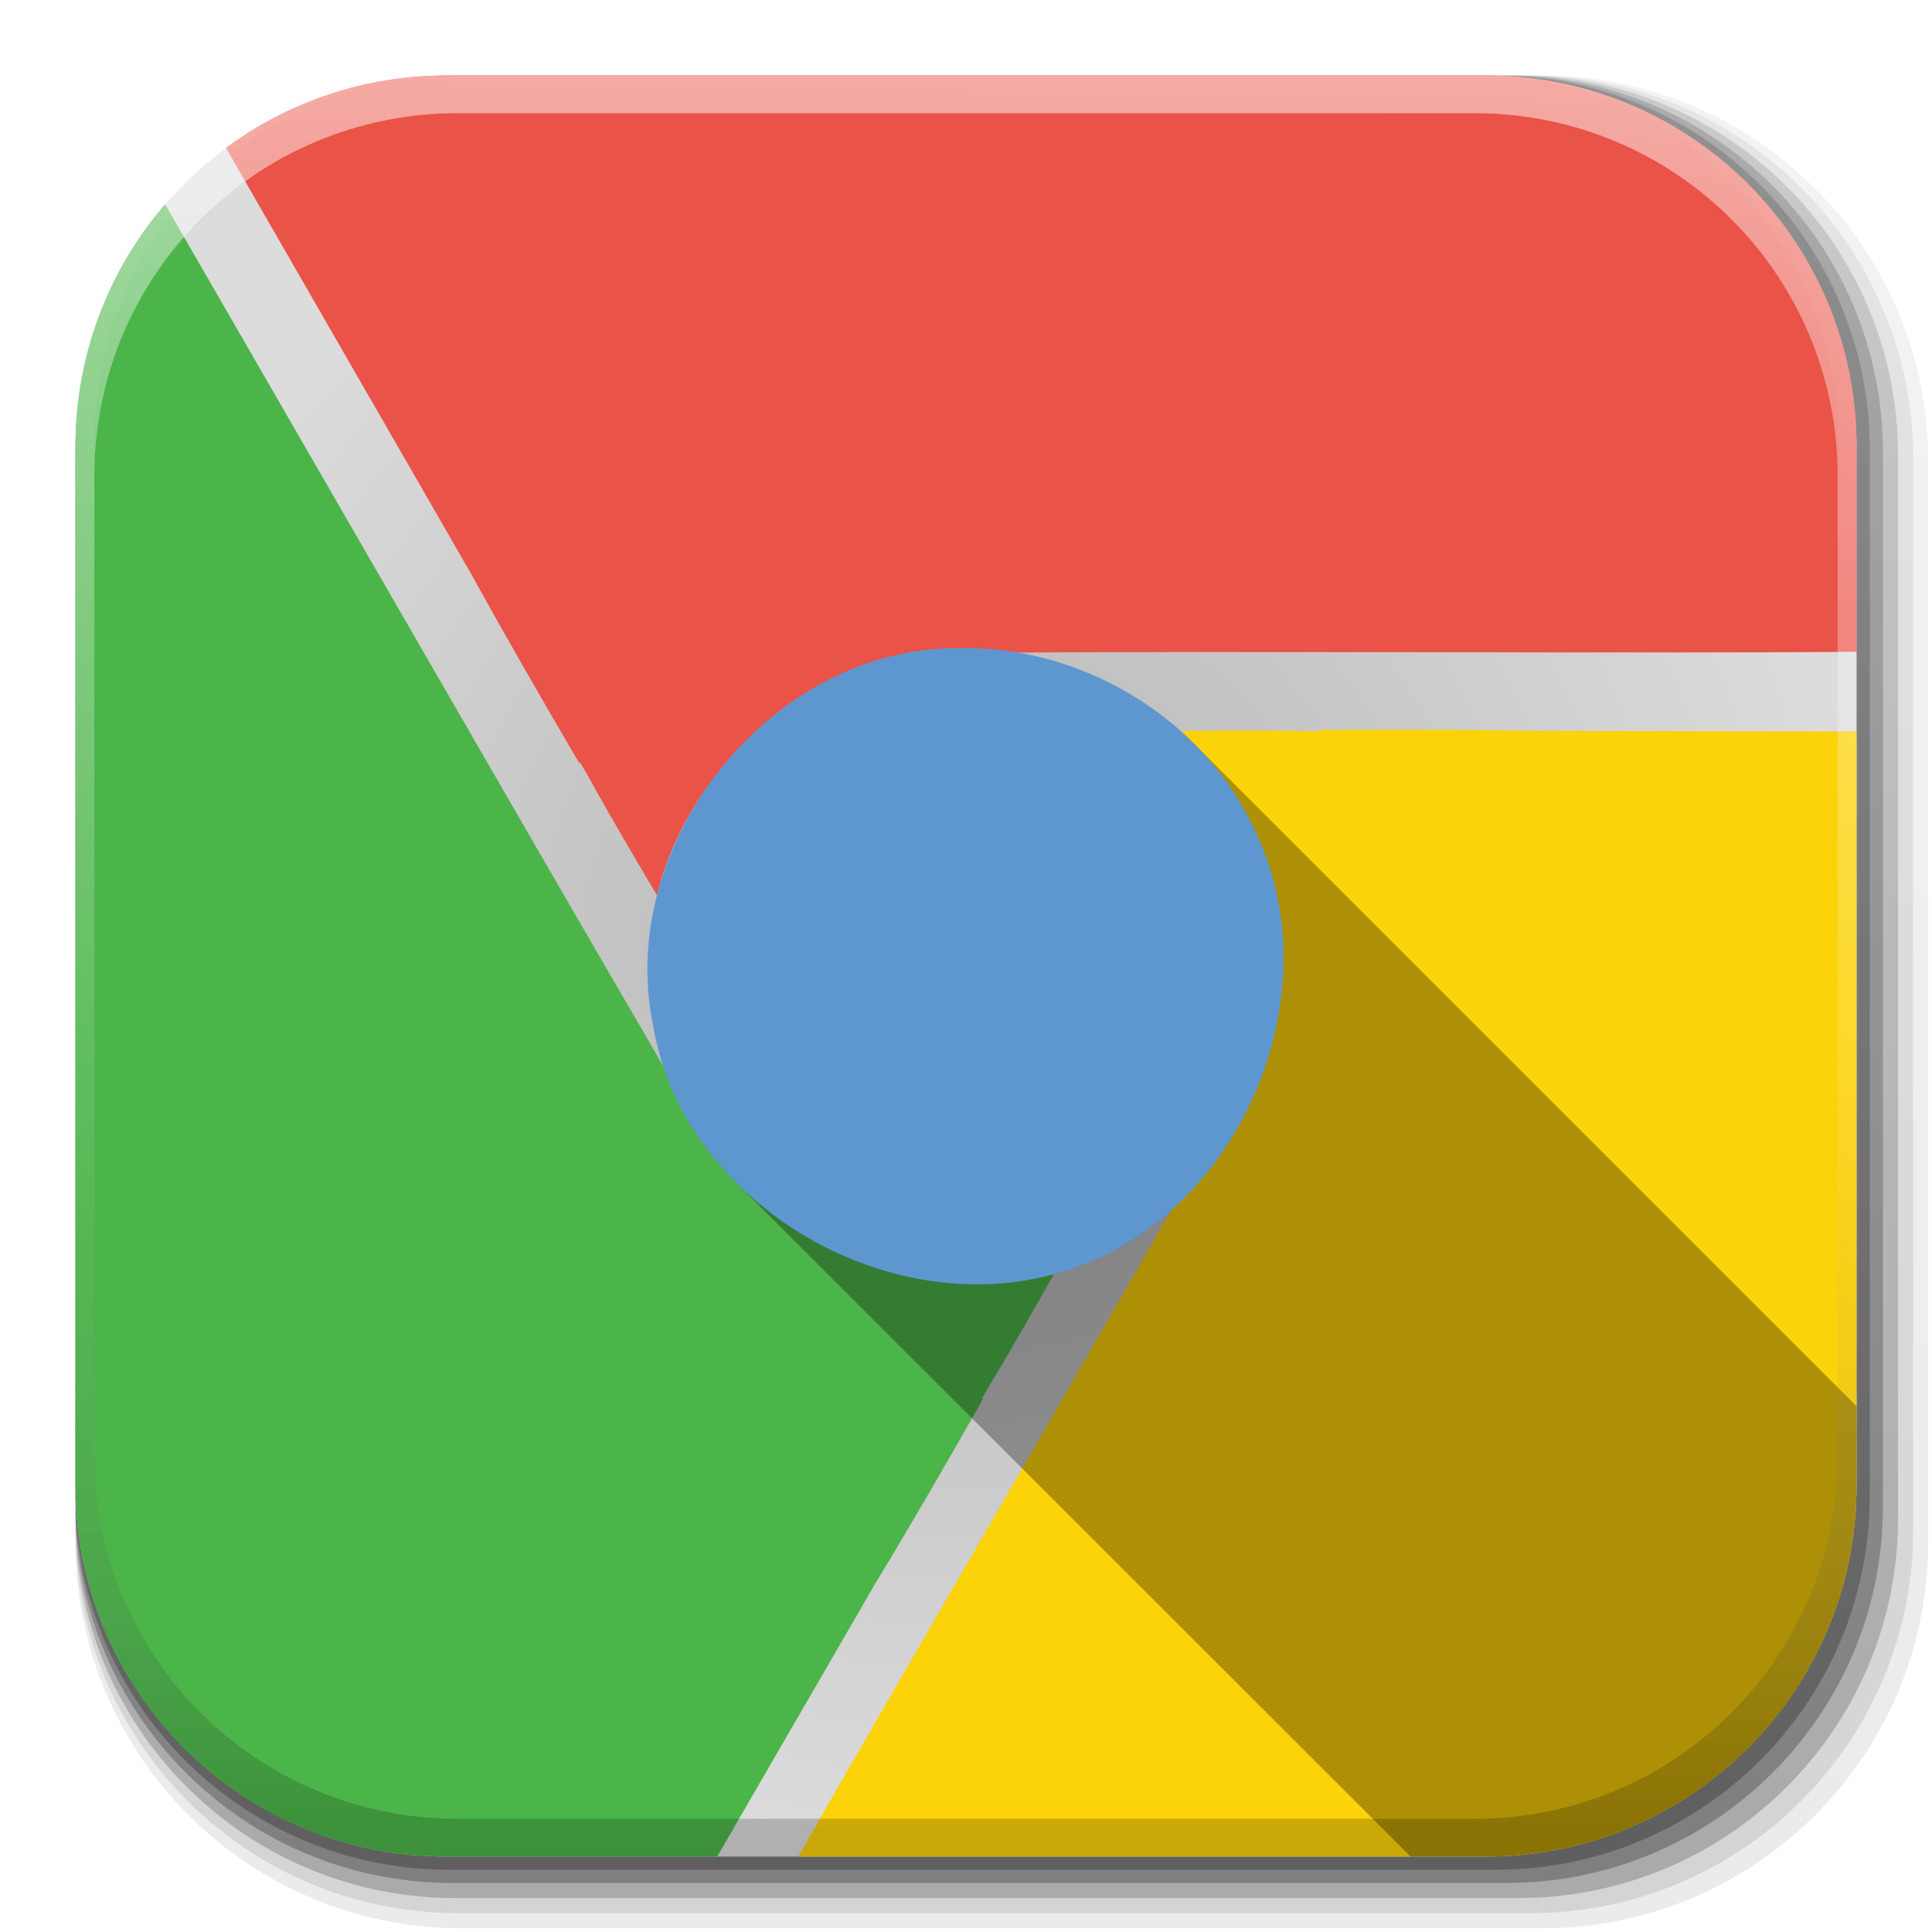
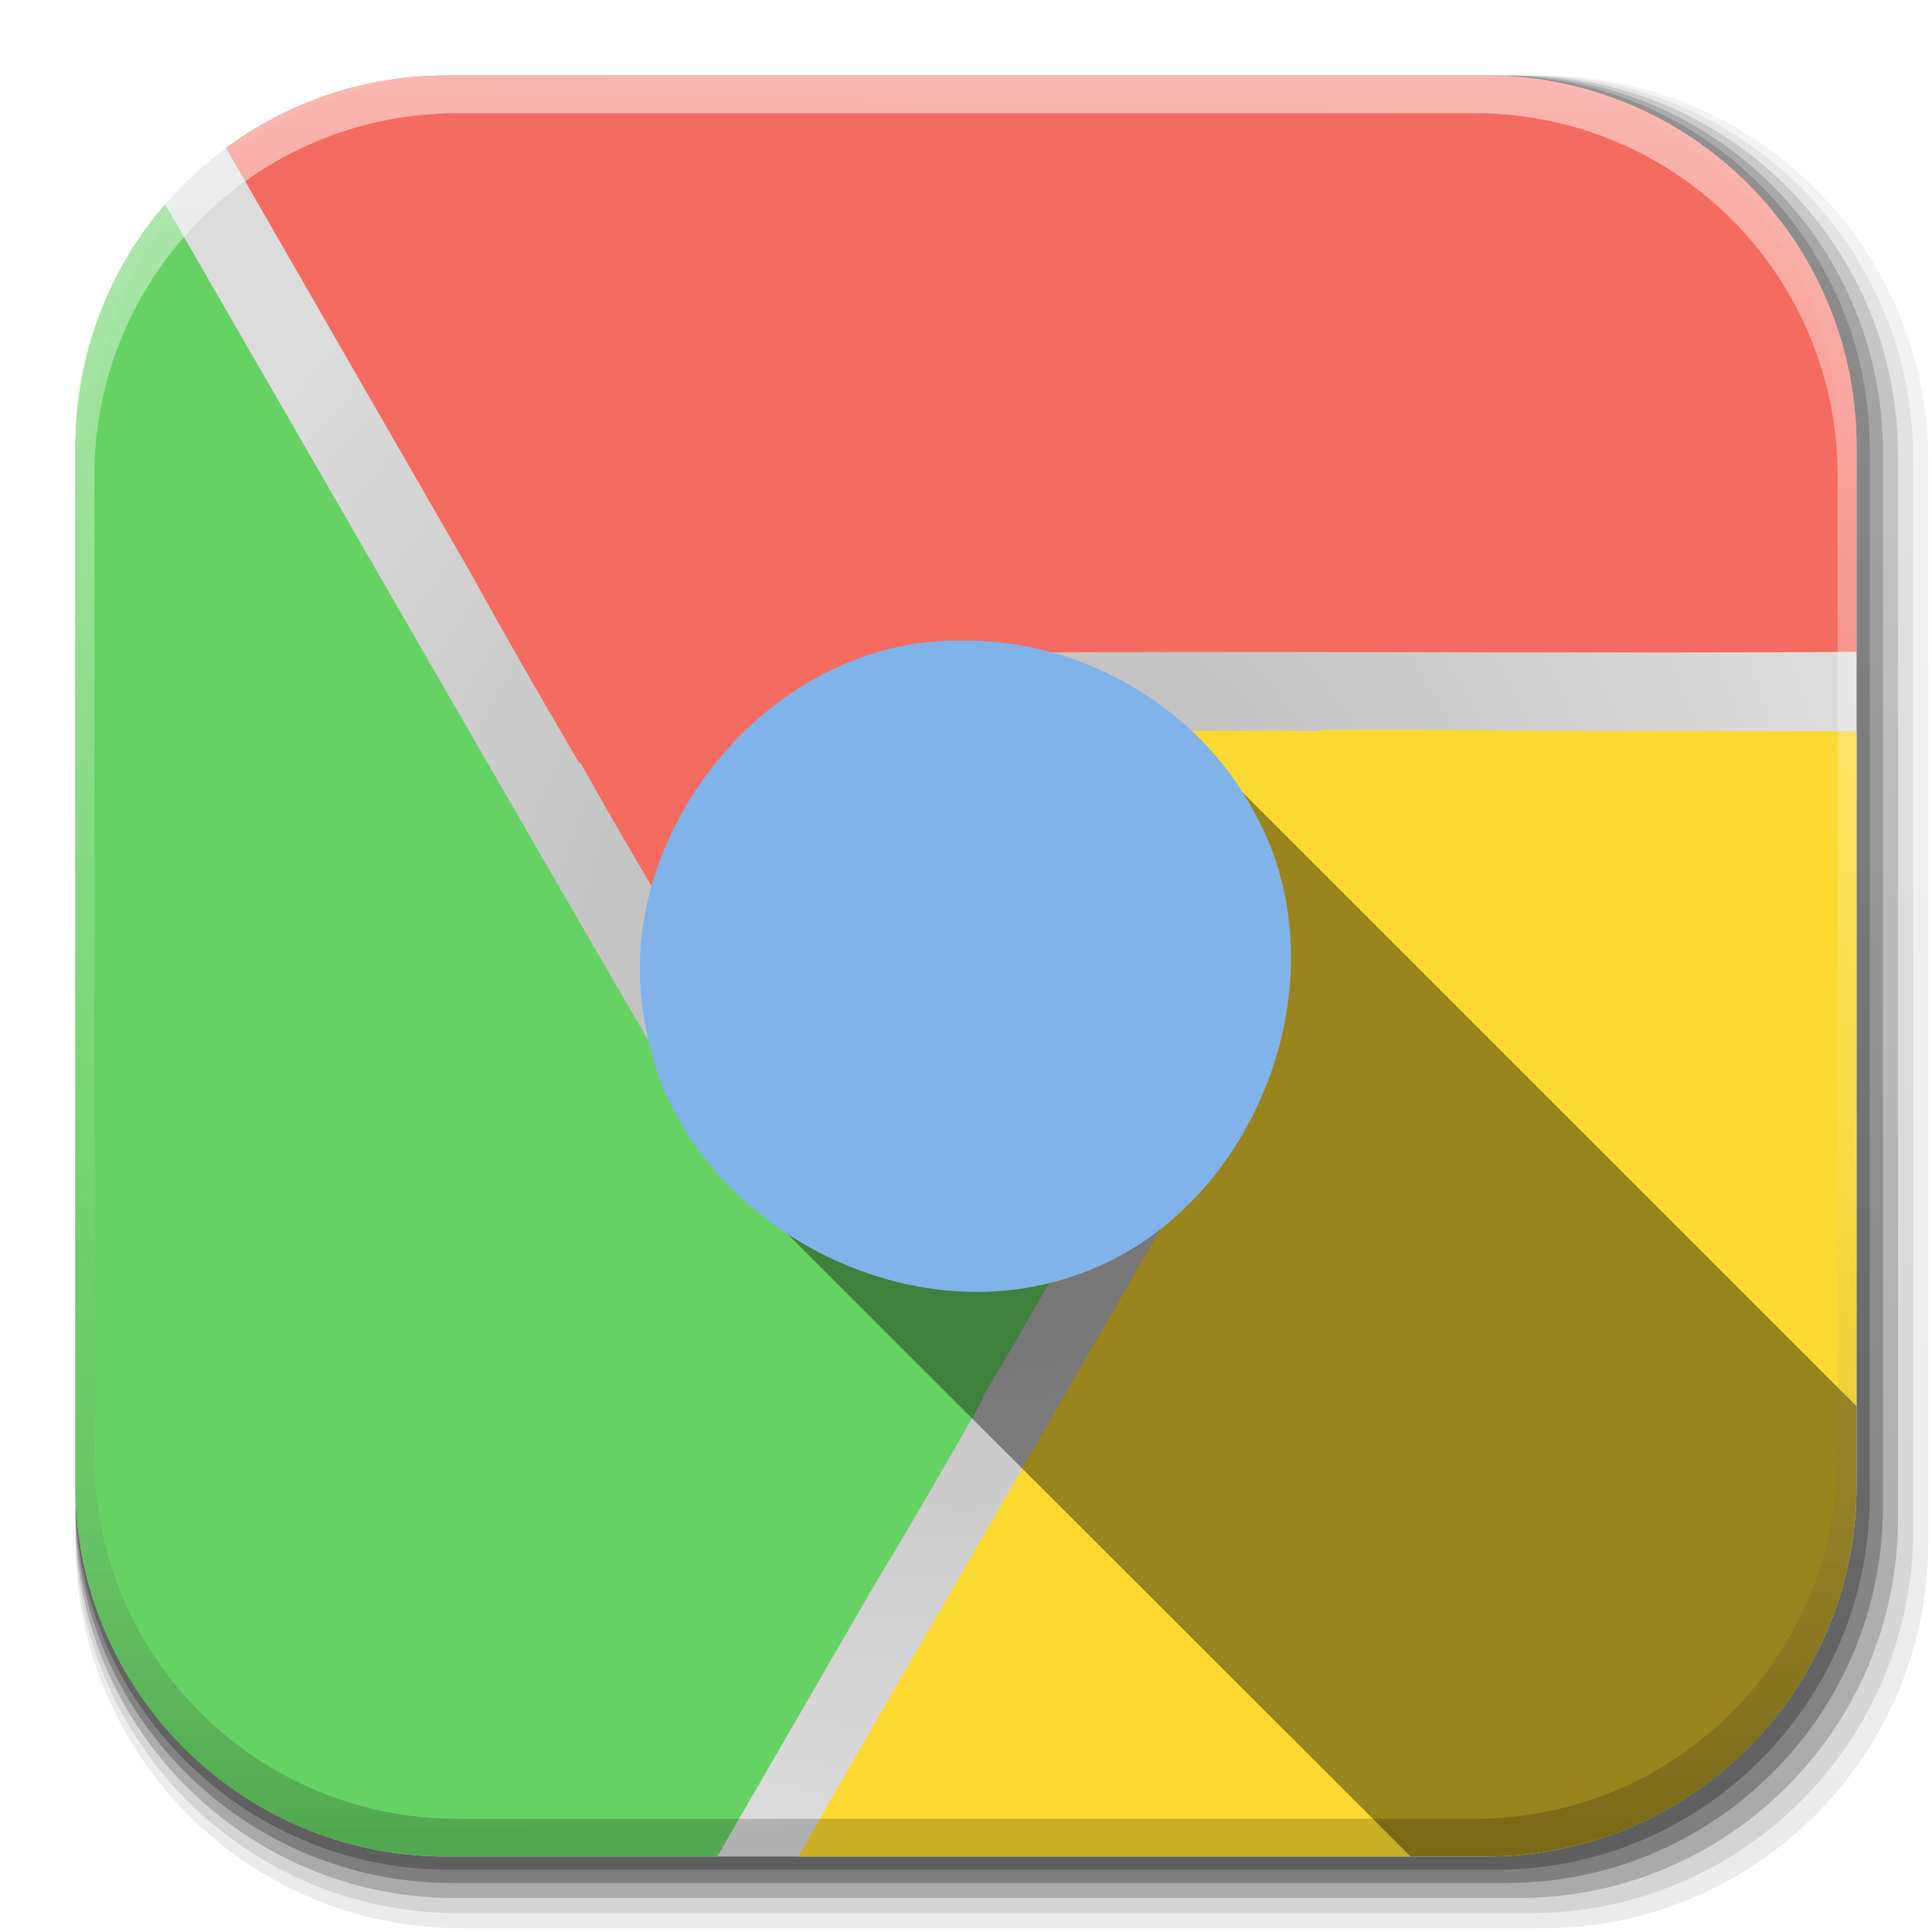
<svg xmlns="http://www.w3.org/2000/svg" xmlns:xlink="http://www.w3.org/1999/xlink" width="512" height="512" id="svg2" version="1.1">
  <defs id="defs4">
    <linearGradient id="linearGradient3834" gradientUnits="userSpaceOnUse" x1="64.478" y1="56.301" x2="78.466" y2="48.085">
      <stop offset="0" style="stop-color:#b4b4b4;stop-opacity:1;" id="stop3836" />
      <stop id="stop3838" style="stop-color:#dcdcdc;stop-opacity:1;" offset="1" />
    </linearGradient>
    <linearGradient y2="48.085" x2="78.466" y1="56.301" x1="64.478" gradientUnits="userSpaceOnUse" id="linearGradient21900">
      <stop id="stop21902" style="stop-color:#2d7787;stop-opacity:1;" offset="0" />
      <stop offset="0.657" style="stop-color:#3c9fb4;stop-opacity:1;" id="stop21912" />
      <stop id="stop21910" style="stop-color:#64bacc;stop-opacity:1;" offset="1" />
    </linearGradient>
    <radialGradient r="216" fy="256" fx="255.994" cy="256" cx="255.994" gradientTransform="matrix(0.6924617,0.05092335,-0.0509484,0.6928022,-458.2293,60.60656)" gradientUnits="userSpaceOnUse" id="radialGradient3850" xlink:href="#linearGradient3834" />
    <linearGradient spreadMethod="pad" gradientUnits="userSpaceOnUse" y2="467" x2="-301.881" y1="35" x1="-297.389" id="linearGradient28146" xlink:href="#circle53_2_-7" />
    <linearGradient gradientTransform="matrix(82,0,0,-82,14489.971,47794.699)" y2="581.436" x2="-175.667" y1="582.198" x1="-175.667" gradientUnits="userSpaceOnUse" id="circle53_2_-7">
      <stop id="stop23-0" style="stop-color:#81B4E0" offset="0" />
      <stop id="stop25-1" style="stop-color:#0C5A94" offset="1" />
    </linearGradient>
    <linearGradient xlink:href="#circle53_2_-7" id="linearGradient3069" gradientUnits="userSpaceOnUse" gradientTransform="matrix(153.9433,0,0,-154.0595,27298.791,89890.334)" x1="-175.667" y1="582.198" x2="-175.667" y2="581.436" />
    <linearGradient gradientTransform="translate(550.0062,4.999996)" y2="175.068" x2="-295.136" y1="467" x1="-293.038" gradientUnits="userSpaceOnUse" id="linearGradient28182" xlink:href="#linearGradient21900" />
    <linearGradient y2="581.436" x2="-175.667" y1="582.198" x1="-175.667" gradientTransform="matrix(211.9635,0,0,-211.9635,37491.427,123580.79)" gradientUnits="userSpaceOnUse" id="linearGradient4469" xlink:href="#circle53_2_" />
    <linearGradient gradientTransform="matrix(82,0,0,-82,14489.971,47794.699)" y2="581.436" x2="-175.667" y1="582.198" x1="-175.667" gradientUnits="userSpaceOnUse" id="circle53_2_">
      <stop id="stop23" style="stop-color:#81B4E0" offset="0" />
      <stop id="stop25" style="stop-color:#0C5A94" offset="1" />
    </linearGradient>
    <radialGradient r="216" fy="256" fx="255.994" cy="256" cx="255.994" gradientTransform="matrix(0.6924617,0.05092335,-0.0509484,0.6928022,-458.2293,60.60656)" gradientUnits="userSpaceOnUse" id="radialGradient3800" xlink:href="#linearGradient3834" />
    <linearGradient y2="467" x2="-301.881" y1="35" x1="-297.389" spreadMethod="pad" gradientUnits="userSpaceOnUse" id="linearGradient3802" xlink:href="#circle53_2_-7" />
    <linearGradient gradientTransform="translate(550.0062,4.999996)" y2="467" x2="-301.881" y1="35" x1="-297.389" spreadMethod="pad" gradientUnits="userSpaceOnUse" id="linearGradient3806" xlink:href="#circle53_2_-7" />
    <radialGradient r="216" fy="256" fx="255.994" cy="256" cx="255.994" gradientTransform="matrix(1.000738,0.00615701,-0.00615247,1,1.392249,-1.576156)" gradientUnits="userSpaceOnUse" id="radialGradient3809" xlink:href="#linearGradient3834" />
    <radialGradient r="216" fy="256" fx="255.994" cy="256" cx="255.994" gradientTransform="matrix(1.000738,0.00615701,-0.00615247,1,1.392249,-1.576156)" gradientUnits="userSpaceOnUse" id="radialGradient3239" xlink:href="#linearGradient3834" />
    <linearGradient y2="251.661" x2="1011.953" y1="476.26" x1="1016.104" gradientTransform="translate(-146.2203,369.0885)" gradientUnits="userSpaceOnUse" id="linearGradient4082" xlink:href="#linearGradient4487" />
    <linearGradient id="linearGradient4487">
      <stop offset="0" style="stop-color:#000000;stop-opacity:1" id="stop4489" />
      <stop offset="1" style="stop-color:#000000;stop-opacity:0" id="stop4491" />
    </linearGradient>
    <linearGradient y2="363.738" x2="988.786" y1="51.512" x1="993.439" gradientTransform="translate(778.5998,-360.5596)" gradientUnits="userSpaceOnUse" id="linearGradient4084" xlink:href="#linearGradient3737" />
    <linearGradient id="linearGradient3737">
      <stop offset="0" style="stop-color:#ffffff;stop-opacity:1" id="stop3739" />
      <stop offset="1" style="stop-color:#ffffff;stop-opacity:0" id="stop3741" />
    </linearGradient>
    <linearGradient y2="-55.941" x2="1763.69" y1="155.597" x1="1764.649" gradientUnits="userSpaceOnUse" id="linearGradient4086" xlink:href="#linearGradient4046" />
    <linearGradient id="linearGradient4046">
      <stop offset="0" style="stop-color:#000000;stop-opacity:1;" id="stop4048" />
      <stop offset="1" style="stop-color:#ffffff;stop-opacity:0.2" id="stop4050" />
    </linearGradient>
    <linearGradient y2="20.626" x2="1006.808" y1="484.417" x1="1012.513" gradientTransform="matrix(1.023305,0,0,1.023305,-823.777,592.8376)" gradientUnits="userSpaceOnUse" id="linearGradient4110" xlink:href="#ButtonShadow-0-1-1" />
    <linearGradient gradientTransform="matrix(1.005865,0,0,0.994169,100,0)" gradientUnits="userSpaceOnUse" id="ButtonShadow-0-1-1" y2="7.017" x2="45.448" y1="92.54" x1="45.448">
      <stop offset="0" style="stop-color:#000000;stop-opacity:1" id="stop3750-8-9-3" />
      <stop offset="1" style="stop-color:#000000;stop-opacity:0.588" id="stop3752-5-6-4" />
    </linearGradient>
    <linearGradient y2="20.626" x2="1006.808" y1="484.417" x1="1012.513" gradientTransform="matrix(1.040254,0,0,1.040254,-837.9512,592.5182)" gradientUnits="userSpaceOnUse" id="linearGradient4112" xlink:href="#ButtonShadow-0-1-1" />
    <linearGradient gradientTransform="matrix(1.005865,0,0,0.994169,100,0)" gradientUnits="userSpaceOnUse" id="linearGradient3442" y2="7.017" x2="45.448" y1="92.54" x1="45.448">
      <stop offset="0" style="stop-color:#000000;stop-opacity:1" id="stop3444" />
      <stop offset="1" style="stop-color:#000000;stop-opacity:0.588" id="stop3446" />
    </linearGradient>
    <linearGradient y2="20.626" x2="1006.808" y1="484.417" x1="1012.513" gradientTransform="matrix(1.03178,0,0,1.03178,-830.8641,592.6779)" gradientUnits="userSpaceOnUse" id="linearGradient4114" xlink:href="#ButtonShadow-0-1-1" />
    <linearGradient gradientTransform="matrix(1.005865,0,0,0.994169,100,0)" gradientUnits="userSpaceOnUse" id="linearGradient3449" y2="7.017" x2="45.448" y1="92.54" x1="45.448">
      <stop offset="0" style="stop-color:#000000;stop-opacity:1" id="stop3451" />
      <stop offset="1" style="stop-color:#000000;stop-opacity:0.588" id="stop3453" />
    </linearGradient>
    <linearGradient y2="20.626" x2="1006.808" y1="484.417" x1="1012.513" gradientTransform="matrix(1.01483,0,0,1.01483,-816.69,592.9972)" gradientUnits="userSpaceOnUse" id="linearGradient4116" xlink:href="#ButtonShadow-0-1-1" />
    <linearGradient gradientTransform="matrix(1.005865,0,0,0.994169,100,0)" gradientUnits="userSpaceOnUse" id="linearGradient3456" y2="7.017" x2="45.448" y1="92.54" x1="45.448">
      <stop offset="0" style="stop-color:#000000;stop-opacity:1" id="stop3458" />
      <stop offset="1" style="stop-color:#000000;stop-opacity:0.588" id="stop3460" />
    </linearGradient>
    <linearGradient y2="20.626" x2="1006.808" y1="484.417" x1="1012.513" gradientTransform="matrix(1.007415,0,0,1.007415,-810.4888,593.1369)" gradientUnits="userSpaceOnUse" id="linearGradient4118" xlink:href="#ButtonShadow-0-1-1" />
    <linearGradient gradientTransform="matrix(1.005865,0,0,0.994169,100,0)" gradientUnits="userSpaceOnUse" id="linearGradient3463" y2="7.017" x2="45.448" y1="92.54" x1="45.448">
      <stop offset="0" style="stop-color:#000000;stop-opacity:1" id="stop3465" />
      <stop offset="1" style="stop-color:#000000;stop-opacity:0.588" id="stop3467" />
    </linearGradient>
    <linearGradient xlink:href="#ButtonShadow-0-1-1" id="linearGradient3475" gradientUnits="userSpaceOnUse" gradientTransform="matrix(1.007415,0,0,1.007415,-810.4888,593.1369)" x1="1012.513" y1="484.417" x2="1006.808" y2="20.626" />
    <linearGradient y2="251.661" x2="1011.953" y1="476.26" x1="1016.104" gradientTransform="translate(-146.2203,369.0885)" gradientUnits="userSpaceOnUse" id="linearGradient4082-8" xlink:href="#linearGradient4487-2" />
    <linearGradient id="linearGradient4487-2">
      <stop offset="0" style="stop-color:#000000;stop-opacity:1" id="stop4489-0" />
      <stop offset="1" style="stop-color:#000000;stop-opacity:0" id="stop4491-2" />
    </linearGradient>
    <linearGradient y2="363.738" x2="988.786" y1="51.512" x1="993.439" gradientTransform="translate(778.5998,-360.5596)" gradientUnits="userSpaceOnUse" id="linearGradient4084-8" xlink:href="#linearGradient3737-1" />
    <linearGradient id="linearGradient3737-1">
      <stop offset="0" style="stop-color:#ffffff;stop-opacity:1" id="stop3739-2" />
      <stop offset="1" style="stop-color:#ffffff;stop-opacity:0" id="stop3741-6" />
    </linearGradient>
    <linearGradient y2="-55.941" x2="1763.69" y1="155.597" x1="1764.649" gradientUnits="userSpaceOnUse" id="linearGradient4086-6" xlink:href="#linearGradient4046-4" />
    <linearGradient id="linearGradient4046-4">
      <stop offset="0" style="stop-color:#000000;stop-opacity:1;" id="stop4048-6" />
      <stop offset="1" style="stop-color:#ffffff;stop-opacity:0.2" id="stop4050-9" />
    </linearGradient>
    <radialGradient r="216" fy="256" fx="255.994" cy="256" cx="255.994" gradientTransform="matrix(1.000738,0.00615701,-0.00615247,1,1.392249,-1.576156)" gradientUnits="userSpaceOnUse" id="radialGradient3239-3" xlink:href="#linearGradient3834-2" />
    <linearGradient id="linearGradient3834-2" gradientUnits="userSpaceOnUse" x1="64.478" y1="56.301" x2="78.466" y2="48.085">
      <stop offset="0" style="stop-color:#b4b4b4;stop-opacity:1;" id="stop3836-3" />
      <stop id="stop3838-8" style="stop-color:#dcdcdc;stop-opacity:1;" offset="1" />
    </linearGradient>
    <linearGradient y2="20.626" x2="1006.808" y1="484.417" x1="1012.513" gradientTransform="matrix(1.03178,0,0,1.03178,-830.8641,592.6779)" gradientUnits="userSpaceOnUse" id="linearGradient4114-1" xlink:href="#ButtonShadow-0-1-1-4" />
    <linearGradient gradientTransform="matrix(1.005865,0,0,0.994169,100,0)" gradientUnits="userSpaceOnUse" id="ButtonShadow-0-1-1-4" y2="7.017" x2="45.448" y1="92.54" x1="45.448">
      <stop offset="0" style="stop-color:#000000;stop-opacity:1" id="stop3750-8-9-3-3" />
      <stop offset="1" style="stop-color:#000000;stop-opacity:0.588" id="stop3752-5-6-4-3" />
    </linearGradient>
    <linearGradient y2="20.626" x2="1006.808" y1="484.417" x1="1012.513" gradientTransform="matrix(1.040254,0,0,1.040254,-837.9512,592.5182)" gradientUnits="userSpaceOnUse" id="linearGradient4112-7" xlink:href="#ButtonShadow-0-1-1-4" />
    <linearGradient gradientTransform="matrix(1.005865,0,0,0.994169,100,0)" gradientUnits="userSpaceOnUse" id="linearGradient3555" y2="7.017" x2="45.448" y1="92.54" x1="45.448">
      <stop offset="0" style="stop-color:#000000;stop-opacity:1" id="stop3557" />
      <stop offset="1" style="stop-color:#000000;stop-opacity:0.588" id="stop3559" />
    </linearGradient>
    <linearGradient y2="20.626" x2="1006.808" y1="484.417" x1="1012.513" gradientTransform="matrix(1.023305,0,0,1.023305,-823.777,592.8376)" gradientUnits="userSpaceOnUse" id="linearGradient4110-5" xlink:href="#ButtonShadow-0-1-1-4" />
    <linearGradient gradientTransform="matrix(1.005865,0,0,0.994169,100,0)" gradientUnits="userSpaceOnUse" id="linearGradient3562" y2="7.017" x2="45.448" y1="92.54" x1="45.448">
      <stop offset="0" style="stop-color:#000000;stop-opacity:1" id="stop3564" />
      <stop offset="1" style="stop-color:#000000;stop-opacity:0.588" id="stop3566" />
    </linearGradient>
    <linearGradient y2="20.626" x2="1006.808" y1="484.417" x1="1012.513" gradientTransform="matrix(1.01483,0,0,1.01483,-816.69,592.9972)" gradientUnits="userSpaceOnUse" id="linearGradient4116-1" xlink:href="#ButtonShadow-0-1-1-4" />
    <linearGradient gradientTransform="matrix(1.005865,0,0,0.994169,100,0)" gradientUnits="userSpaceOnUse" id="linearGradient3569" y2="7.017" x2="45.448" y1="92.54" x1="45.448">
      <stop offset="0" style="stop-color:#000000;stop-opacity:1" id="stop3571" />
      <stop offset="1" style="stop-color:#000000;stop-opacity:0.588" id="stop3573" />
    </linearGradient>
    <linearGradient xlink:href="#ButtonShadow-0-1-1-4" id="linearGradient3272" gradientUnits="userSpaceOnUse" gradientTransform="matrix(1.007415,0,0,1.007415,-810.4888,593.1369)" x1="1012.513" y1="484.417" x2="1006.808" y2="20.626" />
    <linearGradient gradientTransform="matrix(1.005865,0,0,0.994169,100,0)" gradientUnits="userSpaceOnUse" id="linearGradient3576" y2="7.017" x2="45.448" y1="92.54" x1="45.448">
      <stop offset="0" style="stop-color:#000000;stop-opacity:1" id="stop3578" />
      <stop offset="1" style="stop-color:#000000;stop-opacity:0.588" id="stop3580" />
    </linearGradient>
    <linearGradient xlink:href="#ButtonShadow-0-1-1-4" id="linearGradient3601" gradientUnits="userSpaceOnUse" gradientTransform="matrix(1.007415,0,0,1.007415,-810.4888,593.1369)" x1="1012.513" y1="484.417" x2="1006.808" y2="20.626" />
    <linearGradient y2="20.626" x2="1006.808" y1="484.417" x1="1012.513" gradientTransform="matrix(1.03178,0,0,1.03178,-830.8641,592.6779)" gradientUnits="userSpaceOnUse" id="linearGradient3720" xlink:href="#ButtonShadow-0-1-1-4" />
    <linearGradient y2="20.626" x2="1006.808" y1="484.417" x1="1012.513" gradientTransform="matrix(1.040254,0,0,1.040254,-837.9512,592.5182)" gradientUnits="userSpaceOnUse" id="linearGradient3722" xlink:href="#ButtonShadow-0-1-1-4" />
    <linearGradient y2="20.626" x2="1006.808" y1="484.417" x1="1012.513" gradientTransform="matrix(1.023305,0,0,1.023305,-823.777,592.8376)" gradientUnits="userSpaceOnUse" id="linearGradient3724" xlink:href="#ButtonShadow-0-1-1-4" />
    <linearGradient y2="20.626" x2="1006.808" y1="484.417" x1="1012.513" gradientTransform="matrix(1.01483,0,0,1.01483,-816.69,592.9972)" gradientUnits="userSpaceOnUse" id="linearGradient3726" xlink:href="#ButtonShadow-0-1-1-4" />
    <linearGradient y2="20.626" x2="1006.808" y1="484.417" x1="1012.513" gradientTransform="matrix(1.03178,0,0,1.03178,-830.8641,592.6779)" gradientUnits="userSpaceOnUse" id="linearGradient4114-2" xlink:href="#ButtonShadow-0-1-1-5" />
    <linearGradient gradientTransform="matrix(1.005865,0,0,0.994169,100,0)" gradientUnits="userSpaceOnUse" id="ButtonShadow-0-1-1-5" y2="7.017" x2="45.448" y1="92.54" x1="45.448">
      <stop offset="0" style="stop-color:#000000;stop-opacity:1" id="stop3750-8-9-3-6" />
      <stop offset="1" style="stop-color:#000000;stop-opacity:0.588" id="stop3752-5-6-4-2" />
    </linearGradient>
    <linearGradient y2="20.626" x2="1006.808" y1="484.417" x1="1012.513" gradientTransform="matrix(1.040254,0,0,1.040254,-837.9512,592.5182)" gradientUnits="userSpaceOnUse" id="linearGradient4112-2" xlink:href="#ButtonShadow-0-1-1-5" />
    <linearGradient gradientTransform="matrix(1.005865,0,0,0.994169,100,0)" gradientUnits="userSpaceOnUse" id="linearGradient5292" y2="7.017" x2="45.448" y1="92.54" x1="45.448">
      <stop offset="0" style="stop-color:#000000;stop-opacity:1" id="stop5294" />
      <stop offset="1" style="stop-color:#000000;stop-opacity:0.588" id="stop5296" />
    </linearGradient>
    <linearGradient y2="20.626" x2="1006.808" y1="484.417" x1="1012.513" gradientTransform="matrix(1.023305,0,0,1.023305,-823.777,592.8376)" gradientUnits="userSpaceOnUse" id="linearGradient4110-6" xlink:href="#ButtonShadow-0-1-1-5" />
    <linearGradient gradientTransform="matrix(1.005865,0,0,0.994169,100,0)" gradientUnits="userSpaceOnUse" id="linearGradient5299" y2="7.017" x2="45.448" y1="92.54" x1="45.448">
      <stop offset="0" style="stop-color:#000000;stop-opacity:1" id="stop5301" />
      <stop offset="1" style="stop-color:#000000;stop-opacity:0.588" id="stop5303" />
    </linearGradient>
    <linearGradient y2="20.626" x2="1006.808" y1="484.417" x1="1012.513" gradientTransform="matrix(1.01483,0,0,1.01483,-816.69,592.9972)" gradientUnits="userSpaceOnUse" id="linearGradient4116-6" xlink:href="#ButtonShadow-0-1-1-5" />
    <linearGradient gradientTransform="matrix(1.005865,0,0,0.994169,100,0)" gradientUnits="userSpaceOnUse" id="linearGradient5306" y2="7.017" x2="45.448" y1="92.54" x1="45.448">
      <stop offset="0" style="stop-color:#000000;stop-opacity:1" id="stop5308" />
      <stop offset="1" style="stop-color:#000000;stop-opacity:0.588" id="stop5310" />
    </linearGradient>
    <linearGradient xlink:href="#ButtonShadow-0-1-1-5" id="linearGradient3372" gradientUnits="userSpaceOnUse" gradientTransform="matrix(1.007415,0,0,1.007415,-810.4888,593.1369)" x1="1012.513" y1="484.417" x2="1006.808" y2="20.626" />
    <linearGradient gradientTransform="matrix(1.005865,0,0,0.994169,100,0)" gradientUnits="userSpaceOnUse" id="linearGradient5313" y2="7.017" x2="45.448" y1="92.54" x1="45.448">
      <stop offset="0" style="stop-color:#000000;stop-opacity:1" id="stop5315" />
      <stop offset="1" style="stop-color:#000000;stop-opacity:0.588" id="stop5317" />
    </linearGradient>
    <linearGradient y2="251.661" x2="1011.953" y1="476.26" x1="1016.104" gradientTransform="translate(-146.2203,369.0885)" gradientUnits="userSpaceOnUse" id="linearGradient4082-88" xlink:href="#linearGradient4487-22" />
    <linearGradient id="linearGradient4487-22">
      <stop offset="0" style="stop-color:#000000;stop-opacity:1" id="stop4489-8" />
      <stop offset="1" style="stop-color:#000000;stop-opacity:0" id="stop4491-8" />
    </linearGradient>
    <linearGradient y2="363.738" x2="988.786" y1="51.512" x1="993.439" gradientTransform="translate(778.5998,-360.5596)" gradientUnits="userSpaceOnUse" id="linearGradient4084-6" xlink:href="#linearGradient3737-5" />
    <linearGradient id="linearGradient3737-5">
      <stop offset="0" style="stop-color:#ffffff;stop-opacity:1" id="stop3739-6" />
      <stop offset="1" style="stop-color:#ffffff;stop-opacity:0" id="stop3741-8" />
    </linearGradient>
    <linearGradient y2="-55.941" x2="1763.69" y1="155.597" x1="1764.649" gradientUnits="userSpaceOnUse" id="linearGradient4086-0" xlink:href="#linearGradient4046-0" />
    <linearGradient id="linearGradient4046-0">
      <stop offset="0" style="stop-color:#000000;stop-opacity:1;" id="stop4048-3" />
      <stop offset="1" style="stop-color:#ffffff;stop-opacity:0.2" id="stop4050-7" />
    </linearGradient>
    <linearGradient xlink:href="#ButtonShadow-0-1-1-5" id="linearGradient5342" gradientUnits="userSpaceOnUse" gradientTransform="matrix(1.007415,0,0,1.007415,-810.4888,593.1369)" x1="1012.513" y1="484.417" x2="1006.808" y2="20.626" />
    <radialGradient r="216" fy="256" fx="255.994" cy="256" cx="255.994" gradientTransform="matrix(1.093399,0.0067271,-0.00672214,1.092593,-22.18249,-25.4258)" gradientUnits="userSpaceOnUse" id="radialGradient3147" xlink:href="#linearGradient3834-2" />
  </defs>
  <g transform="translate(0,-540.3622)" id="layer1" />
  <g transform="translate(-11.98507,-592.1172)" id="g4103">
    <rect style="opacity:0.1;color:#000000;fill:url(#linearGradient4114-2);fill-opacity:1;fill-rule:nonzero;stroke:none;stroke-width:1.5;marker:none;visibility:visible;display:inline;overflow:visible;enable-background:accumulate" id="rect6187" width="487" height="487" x="31.985" y="612.117" ry="101.458" />
    <rect ry="102.292" y="612.117" x="31.985" height="491" width="491" id="rect6191" style="opacity:0.08;color:#000000;fill:url(#linearGradient4112-2);fill-opacity:1;fill-rule:nonzero;stroke:none;stroke-width:1.5;marker:none;visibility:visible;display:inline;overflow:visible;enable-background:accumulate" />
    <rect ry="100.625" y="612.117" x="31.985" height="483" width="483" id="rect6183" style="opacity:0.2;color:#000000;fill:url(#linearGradient4110-6);fill-opacity:1;fill-rule:nonzero;stroke:none;stroke-width:1.5;marker:none;visibility:visible;display:inline;overflow:visible;enable-background:accumulate" />
    <rect style="opacity:0.25;color:#000000;fill:url(#linearGradient4116-6);fill-opacity:1;fill-rule:nonzero;stroke:none;stroke-width:1.5;marker:none;visibility:visible;display:inline;overflow:visible;enable-background:accumulate" id="rect6179" width="479" height="479" x="31.985" y="612.117" ry="99.792" />
    <rect ry="99.062" y="612.117" x="31.985" height="475.5" width="475.5" id="rect5574" style="opacity:0.25;color:#000000;fill:url(#linearGradient5342);fill-opacity:1;fill-rule:nonzero;stroke:none;stroke-width:1.5;marker:none;visibility:visible;display:inline;overflow:visible;enable-background:accumulate" />
  </g>
  <g id="g27124" />
  <g id="g8509">
    <rect style="color:#000000;fill:url(#radialGradient3147);fill-opacity:1;fill-rule:nonzero;stroke:none;stroke-width:1.5;marker:none;visibility:visible;display:inline;overflow:visible;enable-background:accumulate" id="rect3830-7" width="472" height="472" x="20" y="20" ry="98.333" />
    <g id="g8500">
      <g id="g8495">
-         <path style="fill:#ea5347;fill-opacity:1" d="M 118.344 20 C 96.406 20 76.198 27.134 59.875 39.188 C 81.507 76.798 103.142 114.409 124.812 152 C 134.105 168.889 143.751 185.571 153.5 202.219 C 153.585 202.169 153.665 202.112 153.75 202.062 C 154.424 203.231 155.107 204.394 155.781 205.562 C 161.659 216.245 167.895 226.74 174.094 237.25 C 182.797 201.378 217.196 172.516 254.75 173.031 L 261.406 173.031 C 306.711 172.431 446.688 173.241 492 172.719 L 492 118.344 C 492 63.867 448.133 20 393.656 20 L 118.344 20 z " id="path3137" />
-         <path style="fill:#fcd209;fill-opacity:1" d="M 364.406 193.375 C 359.586 193.387 354.761 193.408 349.938 193.438 C 349.938 193.536 349.969 193.652 349.969 193.75 C 348.62 193.749 347.255 193.751 345.906 193.75 C 333.716 193.499 321.513 193.637 309.312 193.75 C 336.027 219.223 343.817 263.454 324.594 295.719 L 321.281 301.5 C 300.56 338.514 237.772 445.925 211.562 492 L 393.656 492 C 448.133 492 492 448.133 492 393.656 L 492 193.812 C 463.925 193.77 435.857 193.737 407.781 193.719 C 393.327 193.421 378.868 193.34 364.406 193.375 z " id="path3172" />
-         <path style="fill:#4bb549;fill-opacity:1" d="M 43.75 54.125 C 28.945 71.328 20 93.762 20 118.344 L 20 393.656 C 20 448.133 63.867 492 118.344 492 L 190.062 492 C 203.841 468.216 217.616 444.452 231.375 420.656 C 238.86 408.287 246.175 395.792 253.375 383.25 C 255.775 379.069 258.145 374.91 260.531 370.719 C 260.446 370.67 260.335 370.612 260.25 370.562 C 260.925 369.395 261.606 368.23 262.281 367.062 C 268.594 356.631 274.592 345.998 280.594 335.375 C 245.176 345.774 202.955 330.405 184.625 297.625 L 181.281 291.844 C 164.846 264.228 90.536 135.114 43.75 54.125 z " id="path4047" />
+         <path style="fill:#f46c60;fill-opacity:1" d="M 118.344 20 C 96.406 20 76.198 27.134 59.875 39.188 C 81.507 76.798 103.142 114.409 124.812 152 C 134.105 168.889 143.751 185.571 153.5 202.219 C 153.585 202.169 153.665 202.112 153.75 202.062 C 154.424 203.231 155.107 204.394 155.781 205.562 C 161.659 216.245 167.895 226.74 174.094 237.25 C 182.797 201.378 217.196 172.516 254.75 173.031 L 261.406 173.031 C 306.711 172.431 446.688 173.241 492 172.719 L 492 118.344 C 492 63.867 448.133 20 393.656 20 L 118.344 20 z " id="path3137" />
+         <path style="fill:#fcd930;fill-opacity:1" d="M 364.406 193.375 C 359.586 193.387 354.761 193.408 349.938 193.438 C 349.938 193.536 349.969 193.652 349.969 193.75 C 348.62 193.749 347.255 193.751 345.906 193.75 C 333.716 193.499 321.513 193.637 309.312 193.75 C 336.027 219.223 343.817 263.454 324.594 295.719 L 321.281 301.5 C 300.56 338.514 237.772 445.925 211.562 492 L 393.656 492 C 448.133 492 492 448.133 492 393.656 L 492 193.812 C 463.925 193.77 435.857 193.737 407.781 193.719 C 393.327 193.421 378.868 193.34 364.406 193.375 z " id="path3172" />
+         <path style="fill:#67d264;fill-opacity:1" d="M 43.75 54.125 C 28.945 71.328 20 93.762 20 118.344 L 20 393.656 C 20 448.133 63.867 492 118.344 492 L 190.062 492 C 203.841 468.216 217.616 444.452 231.375 420.656 C 238.86 408.287 246.175 395.792 253.375 383.25 C 255.775 379.069 258.145 374.91 260.531 370.719 C 260.446 370.67 260.335 370.612 260.25 370.562 C 260.925 369.395 261.606 368.23 262.281 367.062 C 268.594 356.631 274.592 345.998 280.594 335.375 C 245.176 345.774 202.955 330.405 184.625 297.625 L 181.281 291.844 C 164.846 264.228 90.536 135.114 43.75 54.125 z " id="path4047" />
      </g>
      <g id="g8491">
-         <path id="path4325" d="M 257.031 172.094 C 256.017 172.085 254.984 172.095 253.969 172.125 C 204.392 171.973 163.242 224.177 173.469 272.375 C 176.122 288.01 183.898 301.922 194.75 313.062 C 194.964 313.285 195.19 313.498 195.406 313.719 L 373.812 492 L 393.656 492 C 448.133 492 492 448.133 492 393.656 L 492 372.656 L 315.875 196.562 C 315.632 196.33 315.402 196.074 315.156 195.844 C 299.635 181.16 278.502 172.288 257.031 172.094 z " style="fill:#000000;fill-opacity:0.314" />
-         <path style="fill:#5e97d0;fill-opacity:1" d="m 253.625,171.781 c -49.577,-0.152 -90.719,52.038 -80.492,100.236 8.071,47.56 63.464,79.355 109.054,64.795 46.508,-14.19 71.81,-73.776 50.094,-117.344 -13.809,-29.473 -46.159,-48.641 -78.656,-47.688 z" id="circle53_1_-7" />
+         <path id="path4325" d="M 257.031 172.094 C 256.017 172.085 254.984 172.095 253.969 172.125 C 204.392 171.973 163.242 224.177 173.469 272.375 C 176.122 288.01 183.898 301.922 194.75 313.062 C 194.964 313.285 195.19 313.498 195.406 313.719 L 373.812 492 L 393.656 492 C 448.133 492 492 448.133 492 393.656 L 492 372.656 L 315.875 196.562 C 315.632 196.33 315.402 196.074 315.156 195.844 C 299.635 181.16 278.502 172.288 257.031 172.094 z " style="fill:#000000;fill-opacity:0.392" />
+         <path style="fill:#7fb3e9;fill-opacity:1" d="m 253.625,169.781 c -50.754,-0.153 -92.977,53.165 -82.438,102.594 8.328,49.069 65.742,81.834 112.719,65.969 48.393,-15.471 73.465,-79.056 48.317,-123.417 -15.002,-28.085 -46.675,-46.047 -78.598,-45.145 z" id="circle53_1_-7" />
      </g>
    </g>
  </g>
  <g transform="translate(-605.5193,-353.9683)" id="g4076-9">
    <g id="g4038-0" transform="translate(-926.6676,684.3845)">
      <path id="rect6809-2-1" d="m 1650.499,-310.416 c -54.477,0 -98.312,43.836 -98.312,98.312 l 0,275.344 c 0,54.477 43.836,98.344 98.312,98.344 l 2.938,0 c -53.322,0 -96.25,-42.928 -96.25,-96.25 l 0,-269.5 c 0,-53.322 42.928,-96.25 96.25,-96.25 l 269.5,0 c 53.322,0 96.25,42.928 96.25,96.25 l 0,269.5 c 0,53.323 -42.928,96.25 -96.25,96.25 l 2.906,0 c 54.477,0 98.344,-43.867 98.344,-98.344 l 0,-275.344 c 0,-54.477 -43.867,-98.312 -98.344,-98.312 l -275.344,0 z" style="opacity:0.5;color:#000000;fill:url(#linearGradient4084-8);fill-opacity:1;fill-rule:nonzero;stroke:none;stroke-width:1.5;marker:none;visibility:visible;display:inline;overflow:visible;enable-background:accumulate" />
      <path style="opacity:0.2;color:#000000;fill:url(#linearGradient4086-6);fill-opacity:1;fill-rule:nonzero;stroke:none;stroke-width:1.5;marker:none;visibility:visible;display:inline;overflow:visible;enable-background:accumulate" d="m 1650.499,161.584 c -54.477,0 -98.312,-43.836 -98.312,-98.313 l 0,-275.344 c 0,-54.477 43.836,-98.344 98.312,-98.344 l 2.938,0 c -53.322,0 -96.25,42.928 -96.25,96.25 l 0,269.5 c 0,53.323 42.928,96.25 96.25,96.25 l 269.5,0 c 53.322,0 96.25,-42.928 96.25,-96.25 l 0,-269.5 c 0,-53.322 -42.928,-96.25 -96.25,-96.25 l 2.906,0 c 54.477,0 98.344,43.867 98.344,98.344 l 0,275.344 c 0,54.477 -43.867,98.313 -98.344,98.313 l -275.344,0 z" id="path3981-5" />
    </g>
  </g>
  <g style="display:none" id="g4105">
    <g id="g4098">
      <path id="path4228-8" d="m 407.781,193.71 c -32.622,0.001 -65.245,0.018 -97.867,0.023 4.248,3.729 8.13,7.859 11.523,12.361 20.454,25.81 22.455,64.393 5.68,92.583 -2.532,4.578 -5.548,8.813 -8.939,12.687 -18.508,33.936 -38.978,66.806 -58.408,100.242 -1.794,2.403 -3.113,5.427 -4.563,8.334 85.356,0.281 157.677,-65.465 164.214,-151.922 1.919,-25.387 -2.084,-50.821 -11.64,-74.308 z" style="fill:#fcd209;fill-opacity:1" />
      <path id="path55_1_-0" d="m 253.834,92.071 c -23.919,0.293 -48.147,5.844 -71.002,17.204 -21.924,10.896 -41.097,26.534 -56.15,45.721 9.697,16.859 19.386,33.714 29.099,50.563 5.878,10.683 12.122,21.174 18.321,31.683 8.703,-35.872 43.11,-64.72 80.663,-64.205 l 6.635,0 c 45.305,-0.6 90.64,0.196 135.952,-0.326 C 366.725,120.847 311.173,91.37 253.834,92.071 z" style="fill:#ea5347;fill-opacity:1" />
      <path style="fill:#4bb549;fill-opacity:1" d="m 113.761,174.202 c -42.479,74.177 -20.906,169.657 51.192,217.989 20.159,13.514 43.025,22.344 66.929,25.957 16.265,-27.573 32.473,-55.184 48.701,-82.782 -13.887,4.295 -28.887,5.148 -43.114,1.955 -29.304,-5.651 -53.204,-29.059 -61.9,-57.198 -21.726,-34.624 -41.182,-70.654 -61.807,-105.922 z" id="path4038" />
    </g>
    <path style="fill:#5e97d0;fill-opacity:1" d="m 254.647,195.946 c -36.763,-0.319 -66.517,38.295 -56.92,73.642 6.908,34.702 48.229,56.205 80.445,42.145 33.296,-11.877 48.432,-56.03 29.934,-85.702 -10.641,-18.907 -31.885,-30.889 -53.459,-30.085 z" id="path4103" />
  </g>
  <path id="path8488" d="m 257.031,172.094 c -1.015,-0.009 -2.047,0.001 -3.062,0.031 -49.577,-0.152 -90.727,52.052 -80.5,100.25 2.653,15.635 10.429,29.547 21.281,40.688 0.214,0.222 0.44,0.436 0.656,0.656 l 353.406,353.187 c 22.216,19.872 54.725,29.056 83.375,19.906 46.508,-14.19 71.81,-73.776 50.094,-117.344 -3.093,-6.602 -7.128,-12.668 -11.875,-18.125 -1.093,-1.257 -2.239,-2.498 -3.406,-3.688 L 315.875,196.562 c -0.243,-0.233 -0.473,-0.489 -0.719,-0.719 -15.521,-14.684 -36.655,-23.555 -58.125,-23.75 z" style="fill:#000000;fill-opacity:0.314;display:none" />
</svg>
